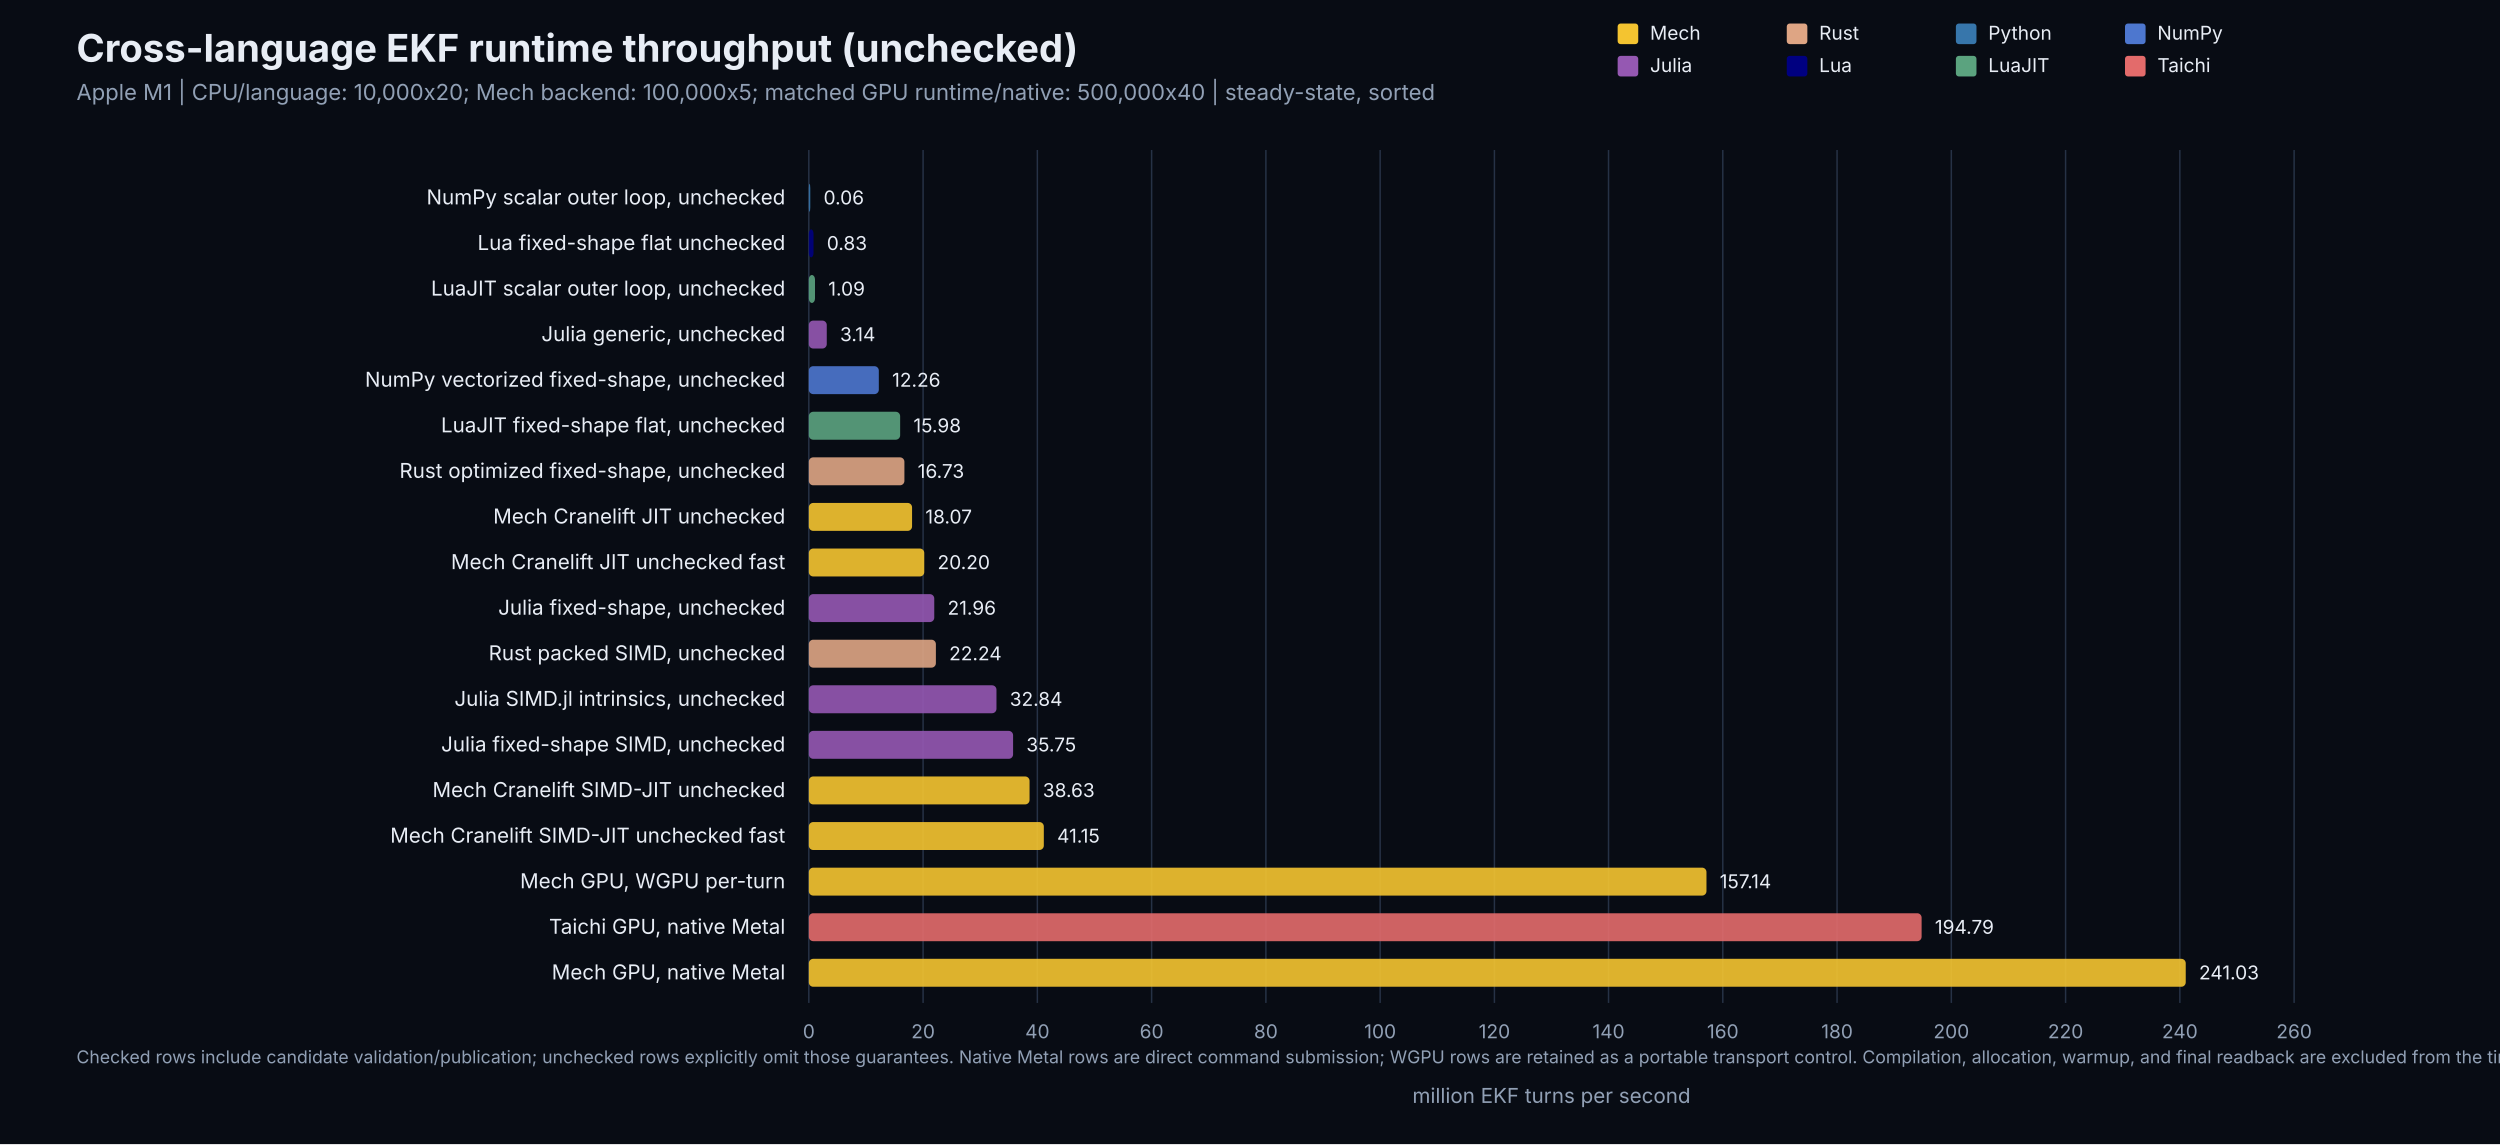
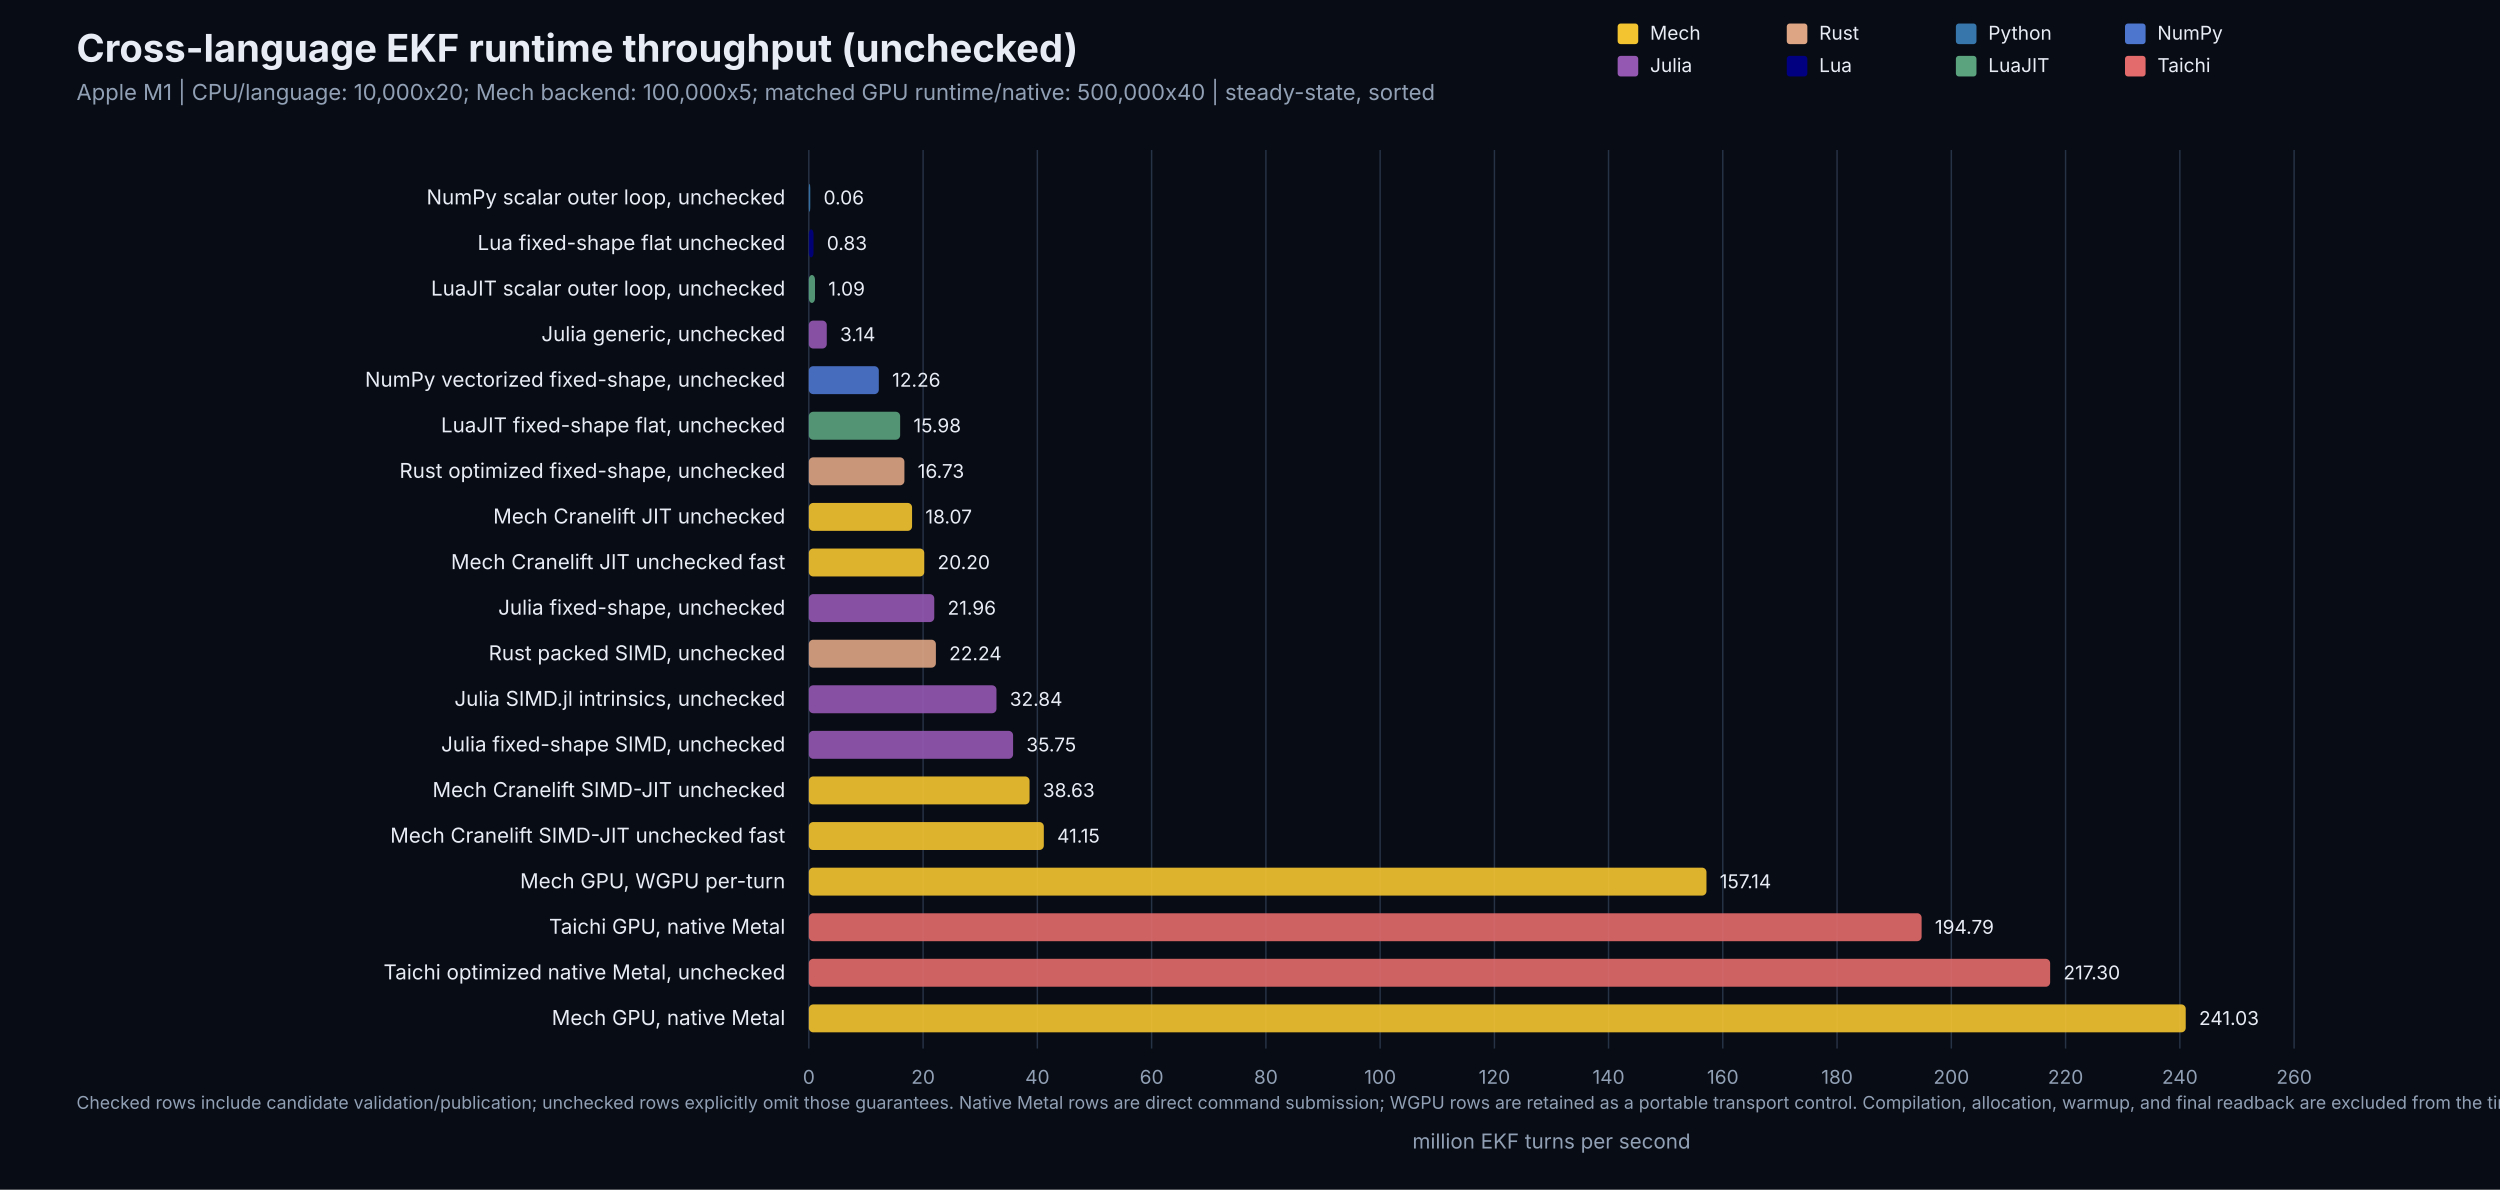
- <svg xmlns="http://www.w3.org/2000/svg" width="1700" height="778" viewBox="0 0 1700 778">
+ <svg xmlns="http://www.w3.org/2000/svg" width="1700" height="809" viewBox="0 0 1700 809">
  <rect width="100%" height="100%" fill="#080c14" />
  <style>text{font-family:-apple-system,BlinkMacSystemFont,"Segoe UI",sans-serif;fill:#e8edf5} .muted{fill:#91a0b5} .grid{stroke:#263246;stroke-width:1} .axis{fill:#91a0b5;font-size:13px} .label{font-size:14px} .value{font-size:13px;font-variant-numeric:tabular-nums}</style>
  <text x="52" y="42" font-size="26" font-weight="700">Cross-language EKF runtime throughput (unchecked)</text>
  <text x="52" y="68" class="muted" font-size="15">Apple M1 | CPU/language: 10,000x20; Mech backend: 100,000x5; matched GPU runtime/native: 500,000x40 | steady-state, sorted</text>
-   <line x1="550.0" y1="102" x2="550.0" y2="682" class="grid" />
-   <text x="550.0" y="706" text-anchor="middle" class="axis">0</text>
-   <line x1="627.7" y1="102" x2="627.7" y2="682" class="grid" />
-   <text x="627.7" y="706" text-anchor="middle" class="axis">20</text>
-   <line x1="705.4" y1="102" x2="705.4" y2="682" class="grid" />
-   <text x="705.4" y="706" text-anchor="middle" class="axis">40</text>
-   <line x1="783.1" y1="102" x2="783.1" y2="682" class="grid" />
-   <text x="783.1" y="706" text-anchor="middle" class="axis">60</text>
-   <line x1="860.8" y1="102" x2="860.8" y2="682" class="grid" />
-   <text x="860.8" y="706" text-anchor="middle" class="axis">80</text>
-   <line x1="938.5" y1="102" x2="938.5" y2="682" class="grid" />
-   <text x="938.5" y="706" text-anchor="middle" class="axis">100</text>
-   <line x1="1016.2" y1="102" x2="1016.2" y2="682" class="grid" />
-   <text x="1016.2" y="706" text-anchor="middle" class="axis">120</text>
-   <line x1="1093.8" y1="102" x2="1093.8" y2="682" class="grid" />
-   <text x="1093.8" y="706" text-anchor="middle" class="axis">140</text>
-   <line x1="1171.5" y1="102" x2="1171.5" y2="682" class="grid" />
-   <text x="1171.5" y="706" text-anchor="middle" class="axis">160</text>
-   <line x1="1249.2" y1="102" x2="1249.2" y2="682" class="grid" />
-   <text x="1249.2" y="706" text-anchor="middle" class="axis">180</text>
-   <line x1="1326.9" y1="102" x2="1326.9" y2="682" class="grid" />
-   <text x="1326.9" y="706" text-anchor="middle" class="axis">200</text>
-   <line x1="1404.6" y1="102" x2="1404.6" y2="682" class="grid" />
-   <text x="1404.6" y="706" text-anchor="middle" class="axis">220</text>
-   <line x1="1482.3" y1="102" x2="1482.3" y2="682" class="grid" />
-   <text x="1482.3" y="706" text-anchor="middle" class="axis">240</text>
-   <line x1="1560.0" y1="102" x2="1560.0" y2="682" class="grid" />
-   <text x="1560.0" y="706" text-anchor="middle" class="axis">260</text>
-   <text x="1055.0" y="750" text-anchor="middle" class="muted" font-size="14">million EKF turns per second</text>
+   <line x1="550.0" y1="102" x2="550.0" y2="713" class="grid" />
+   <text x="550.0" y="737" text-anchor="middle" class="axis">0</text>
+   <line x1="627.7" y1="102" x2="627.7" y2="713" class="grid" />
+   <text x="627.7" y="737" text-anchor="middle" class="axis">20</text>
+   <line x1="705.4" y1="102" x2="705.4" y2="713" class="grid" />
+   <text x="705.4" y="737" text-anchor="middle" class="axis">40</text>
+   <line x1="783.1" y1="102" x2="783.1" y2="713" class="grid" />
+   <text x="783.1" y="737" text-anchor="middle" class="axis">60</text>
+   <line x1="860.8" y1="102" x2="860.8" y2="713" class="grid" />
+   <text x="860.8" y="737" text-anchor="middle" class="axis">80</text>
+   <line x1="938.5" y1="102" x2="938.5" y2="713" class="grid" />
+   <text x="938.5" y="737" text-anchor="middle" class="axis">100</text>
+   <line x1="1016.2" y1="102" x2="1016.2" y2="713" class="grid" />
+   <text x="1016.2" y="737" text-anchor="middle" class="axis">120</text>
+   <line x1="1093.8" y1="102" x2="1093.8" y2="713" class="grid" />
+   <text x="1093.8" y="737" text-anchor="middle" class="axis">140</text>
+   <line x1="1171.5" y1="102" x2="1171.5" y2="713" class="grid" />
+   <text x="1171.5" y="737" text-anchor="middle" class="axis">160</text>
+   <line x1="1249.2" y1="102" x2="1249.2" y2="713" class="grid" />
+   <text x="1249.2" y="737" text-anchor="middle" class="axis">180</text>
+   <line x1="1326.9" y1="102" x2="1326.9" y2="713" class="grid" />
+   <text x="1326.9" y="737" text-anchor="middle" class="axis">200</text>
+   <line x1="1404.6" y1="102" x2="1404.6" y2="713" class="grid" />
+   <text x="1404.6" y="737" text-anchor="middle" class="axis">220</text>
+   <line x1="1482.3" y1="102" x2="1482.3" y2="713" class="grid" />
+   <text x="1482.3" y="737" text-anchor="middle" class="axis">240</text>
+   <line x1="1560.0" y1="102" x2="1560.0" y2="713" class="grid" />
+   <text x="1560.0" y="737" text-anchor="middle" class="axis">260</text>
+   <text x="1055.0" y="781" text-anchor="middle" class="muted" font-size="14">million EKF turns per second</text>
  <rect x="1100" y="16" width="14" height="14" rx="2" fill="#f4c430" />
  <text x="1122" y="27" font-size="13">Mech</text>
  <rect x="1215" y="16" width="14" height="14" rx="2" fill="#dea584" />
  <text x="1237" y="27" font-size="13">Rust</text>
  <rect x="1330" y="16" width="14" height="14" rx="2" fill="#3776ab" />
  <text x="1352" y="27" font-size="13">Python</text>
  <rect x="1445" y="16" width="14" height="14" rx="2" fill="#4d77cf" />
  <text x="1467" y="27" font-size="13">NumPy</text>
  <rect x="1100" y="38" width="14" height="14" rx="2" fill="#9558b2" />
  <text x="1122" y="49" font-size="13">Julia</text>
  <rect x="1215" y="38" width="14" height="14" rx="2" fill="#000080" />
  <text x="1237" y="49" font-size="13">Lua</text>
  <rect x="1330" y="38" width="14" height="14" rx="2" fill="#5ba37f" />
  <text x="1352" y="49" font-size="13">LuaJIT</text>
  <rect x="1445" y="38" width="14" height="14" rx="2" fill="#e36b6b" />
  <text x="1467" y="49" font-size="13">Taichi</text>
  <text x="534" y="139" text-anchor="end" class="label">NumPy scalar outer loop, unchecked</text>
  <rect x="550" y="125" width="1.0" height="19" rx="3" fill="#3776ab" opacity="0.9" />
  <text x="560.0" y="139" class="value">0.06</text>
  <text x="534" y="170" text-anchor="end" class="label">Lua fixed-shape flat unchecked</text>
  <rect x="550" y="156" width="3.2" height="19" rx="3" fill="#000080" opacity="0.9" />
  <text x="562.2" y="170" class="value">0.83</text>
  <text x="534" y="201" text-anchor="end" class="label">LuaJIT scalar outer loop, unchecked</text>
  <rect x="550" y="187" width="4.2" height="19" rx="3" fill="#5ba37f" opacity="0.9" />
  <text x="563.2" y="201" class="value">1.09</text>
  <text x="534" y="232" text-anchor="end" class="label">Julia generic, unchecked</text>
  <rect x="550" y="218" width="12.2" height="19" rx="3" fill="#9558b2" opacity="0.9" />
  <text x="571.2" y="232" class="value">3.14</text>
  <text x="534" y="263" text-anchor="end" class="label">NumPy vectorized fixed-shape, unchecked</text>
  <rect x="550" y="249" width="47.6" height="19" rx="3" fill="#4d77cf" opacity="0.9" />
  <text x="606.6" y="263" class="value">12.26</text>
  <text x="534" y="294" text-anchor="end" class="label">LuaJIT fixed-shape flat, unchecked</text>
  <rect x="550" y="280" width="62.1" height="19" rx="3" fill="#5ba37f" opacity="0.9" />
  <text x="621.1" y="294" class="value">15.98</text>
  <text x="534" y="325" text-anchor="end" class="label">Rust optimized fixed-shape, unchecked</text>
  <rect x="550" y="311" width="65.0" height="19" rx="3" fill="#dea584" opacity="0.9" />
  <text x="624.0" y="325" class="value">16.73</text>
  <text x="534" y="356" text-anchor="end" class="label">Mech Cranelift JIT unchecked</text>
  <rect x="550" y="342" width="70.2" height="19" rx="3" fill="#f4c430" opacity="0.9" />
  <text x="629.2" y="356" class="value">18.07</text>
  <text x="534" y="387" text-anchor="end" class="label">Mech Cranelift JIT unchecked fast</text>
  <rect x="550" y="373" width="78.5" height="19" rx="3" fill="#f4c430" opacity="0.9" />
  <text x="637.5" y="387" class="value">20.20</text>
  <text x="534" y="418" text-anchor="end" class="label">Julia fixed-shape, unchecked</text>
  <rect x="550" y="404" width="85.3" height="19" rx="3" fill="#9558b2" opacity="0.9" />
  <text x="644.3" y="418" class="value">21.96</text>
  <text x="534" y="449" text-anchor="end" class="label">Rust packed SIMD, unchecked</text>
  <rect x="550" y="435" width="86.4" height="19" rx="3" fill="#dea584" opacity="0.9" />
  <text x="645.4" y="449" class="value">22.24</text>
  <text x="534" y="480" text-anchor="end" class="label">Julia SIMD.jl intrinsics, unchecked</text>
  <rect x="550" y="466" width="127.6" height="19" rx="3" fill="#9558b2" opacity="0.9" />
  <text x="686.6" y="480" class="value">32.84</text>
  <text x="534" y="511" text-anchor="end" class="label">Julia fixed-shape SIMD, unchecked</text>
  <rect x="550" y="497" width="138.9" height="19" rx="3" fill="#9558b2" opacity="0.9" />
  <text x="697.9" y="511" class="value">35.75</text>
  <text x="534" y="542" text-anchor="end" class="label">Mech Cranelift SIMD-JIT unchecked</text>
  <rect x="550" y="528" width="150.1" height="19" rx="3" fill="#f4c430" opacity="0.9" />
  <text x="709.1" y="542" class="value">38.63</text>
  <text x="534" y="573" text-anchor="end" class="label">Mech Cranelift SIMD-JIT unchecked fast</text>
  <rect x="550" y="559" width="159.8" height="19" rx="3" fill="#f4c430" opacity="0.9" />
  <text x="718.8" y="573" class="value">41.15</text>
  <text x="534" y="604" text-anchor="end" class="label">Mech GPU, WGPU per-turn</text>
  <rect x="550" y="590" width="610.4" height="19" rx="3" fill="#f4c430" opacity="0.9" />
  <text x="1169.4" y="604" class="value">157.14</text>
  <text x="534" y="635" text-anchor="end" class="label">Taichi GPU, native Metal</text>
  <rect x="550" y="621" width="756.7" height="19" rx="3" fill="#e36b6b" opacity="0.9" />
  <text x="1315.7" y="635" class="value">194.79</text>
-   <text x="534" y="666" text-anchor="end" class="label">Mech GPU, native Metal</text>
-   <rect x="550" y="652" width="936.3" height="19" rx="3" fill="#f4c430" opacity="0.9" />
-   <text x="1495.3" y="666" class="value">241.03</text>
-   <text x="52" y="723" class="muted" font-size="12">Checked rows include candidate validation/publication; unchecked rows explicitly omit those guarantees. Native Metal rows are direct command submission; WGPU rows are retained as a portable transport control. Compilation, allocation, warmup, and final readback are excluded from the timed region.</text>
+   <text x="534" y="666" text-anchor="end" class="label">Taichi optimized native Metal, unchecked</text>
+   <rect x="550" y="652" width="844.1" height="19" rx="3" fill="#e36b6b" opacity="0.9" />
+   <text x="1403.1" y="666" class="value">217.30</text>
+   <text x="534" y="697" text-anchor="end" class="label">Mech GPU, native Metal</text>
+   <rect x="550" y="683" width="936.3" height="19" rx="3" fill="#f4c430" opacity="0.9" />
+   <text x="1495.3" y="697" class="value">241.03</text>
+   <text x="52" y="754" class="muted" font-size="12">Checked rows include candidate validation/publication; unchecked rows explicitly omit those guarantees. Native Metal rows are direct command submission; WGPU rows are retained as a portable transport control. Compilation, allocation, warmup, and final readback are excluded from the timed region.</text>
</svg>
